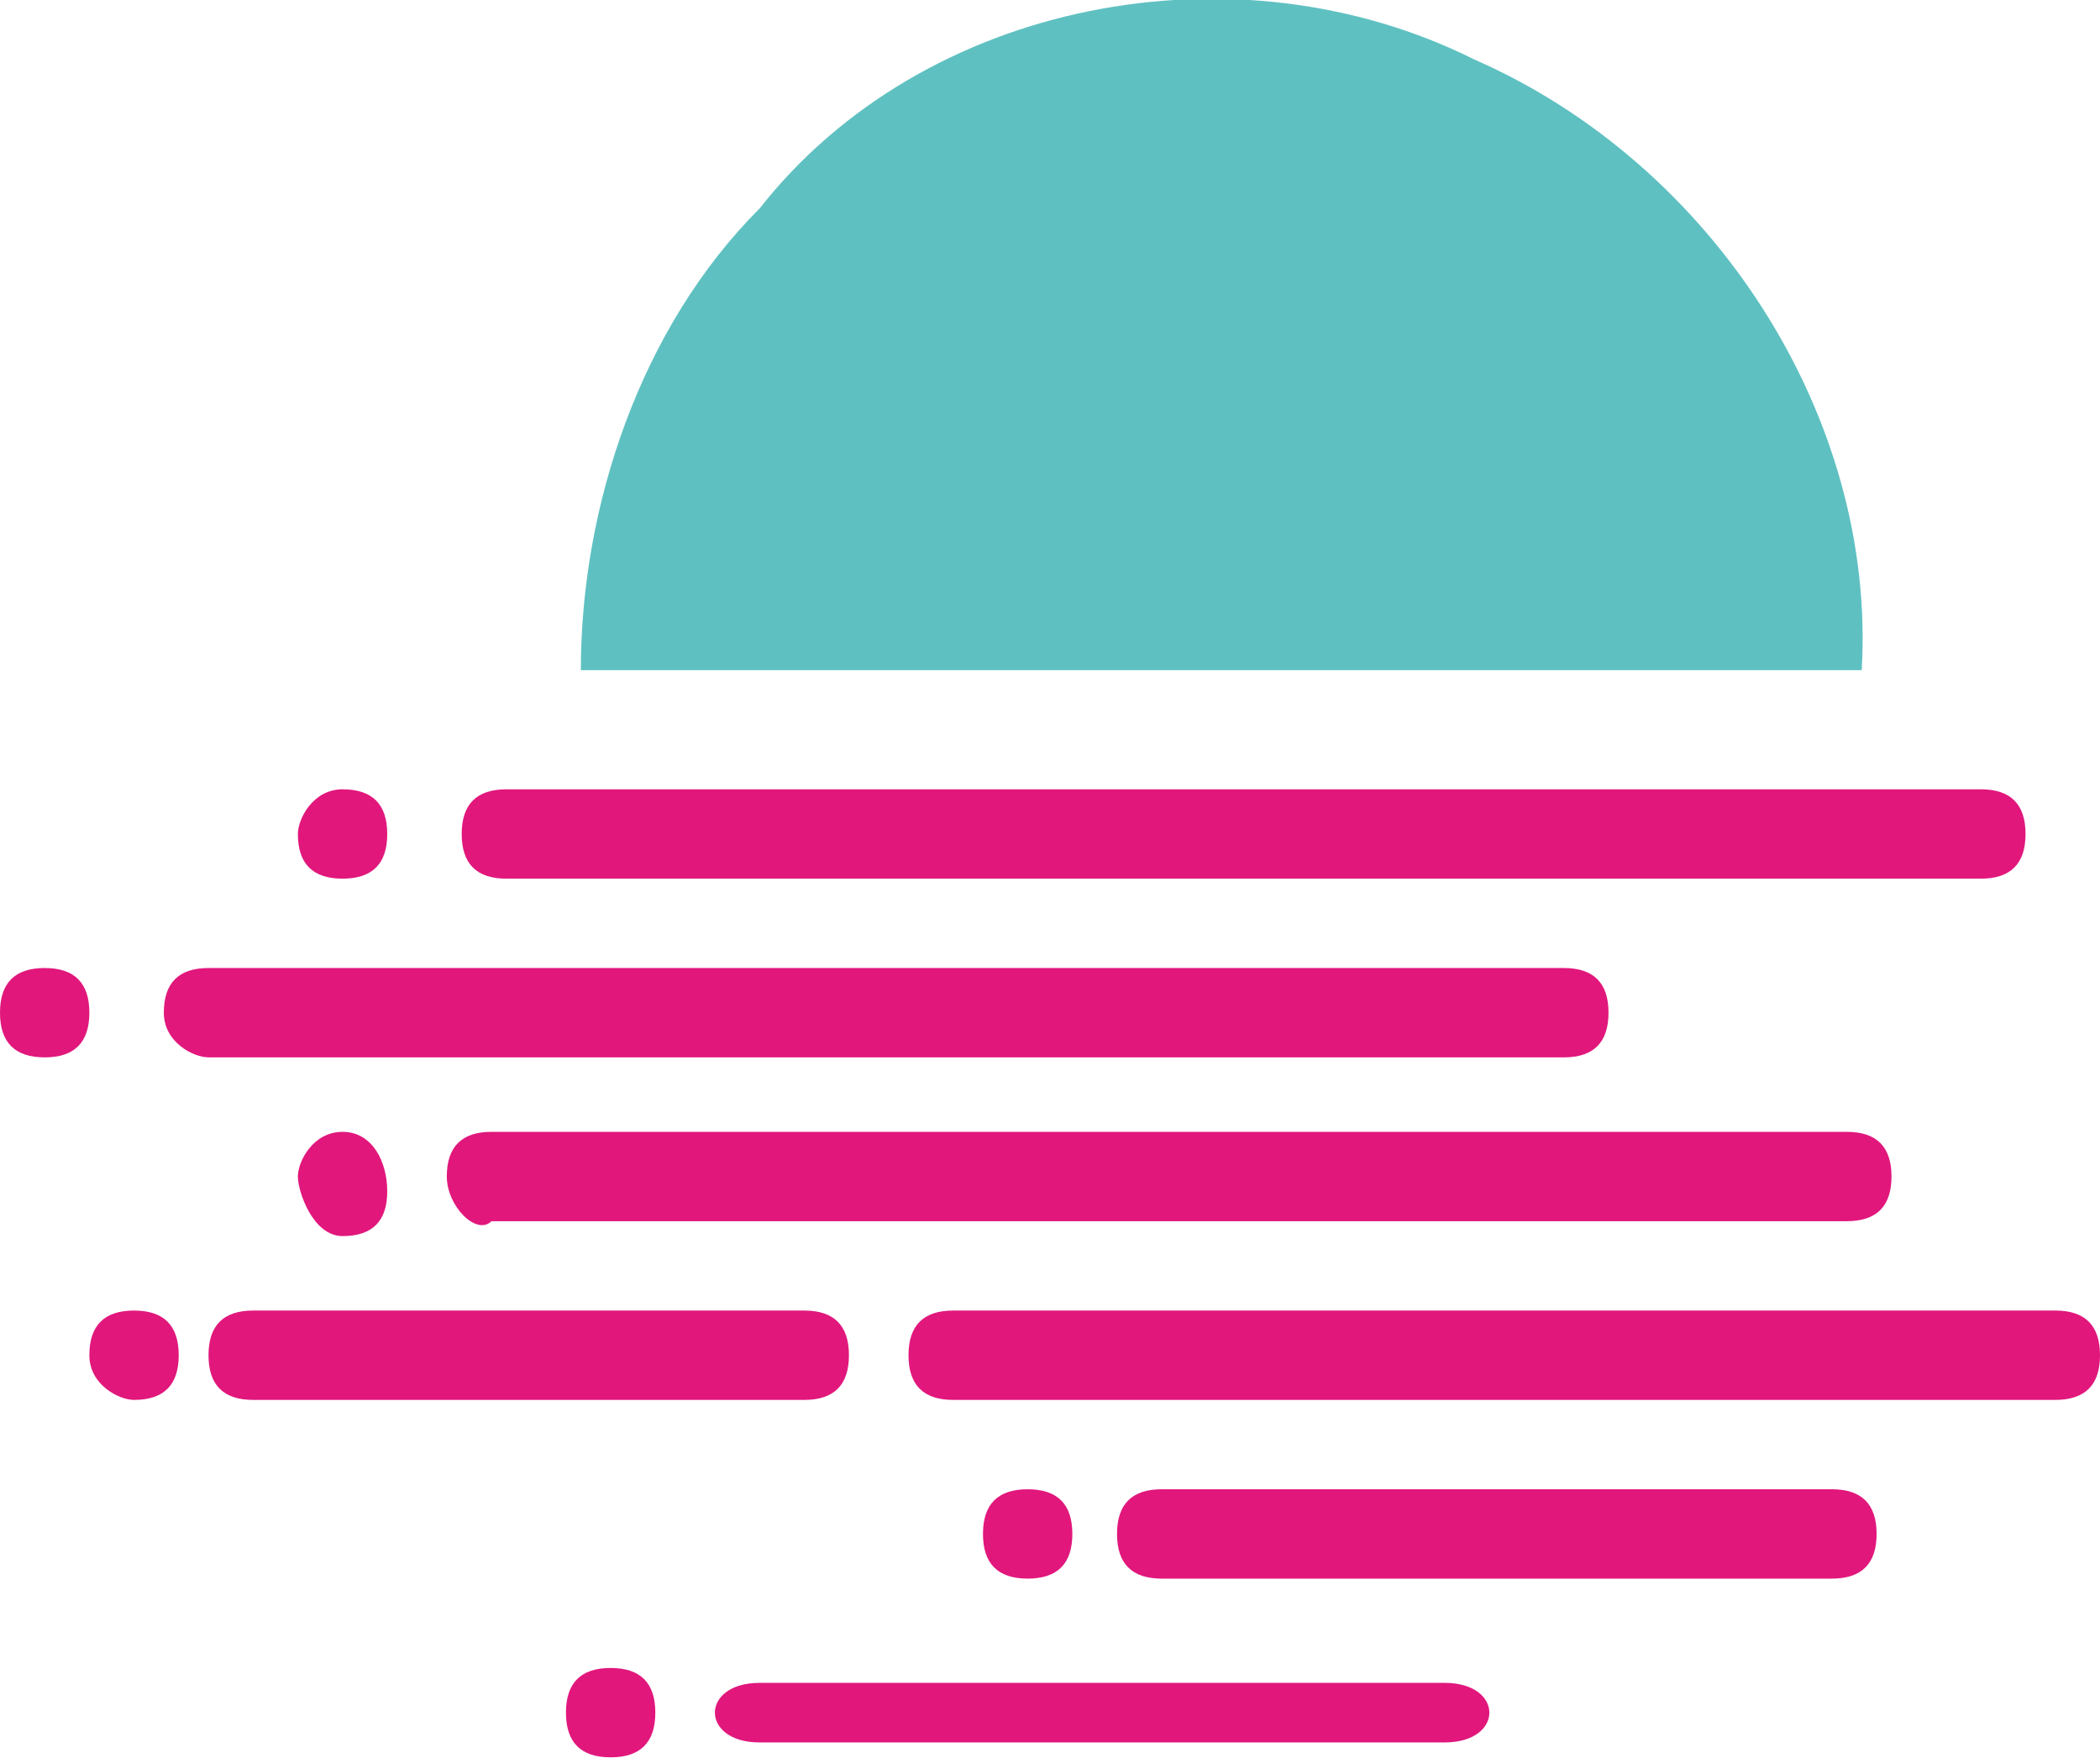
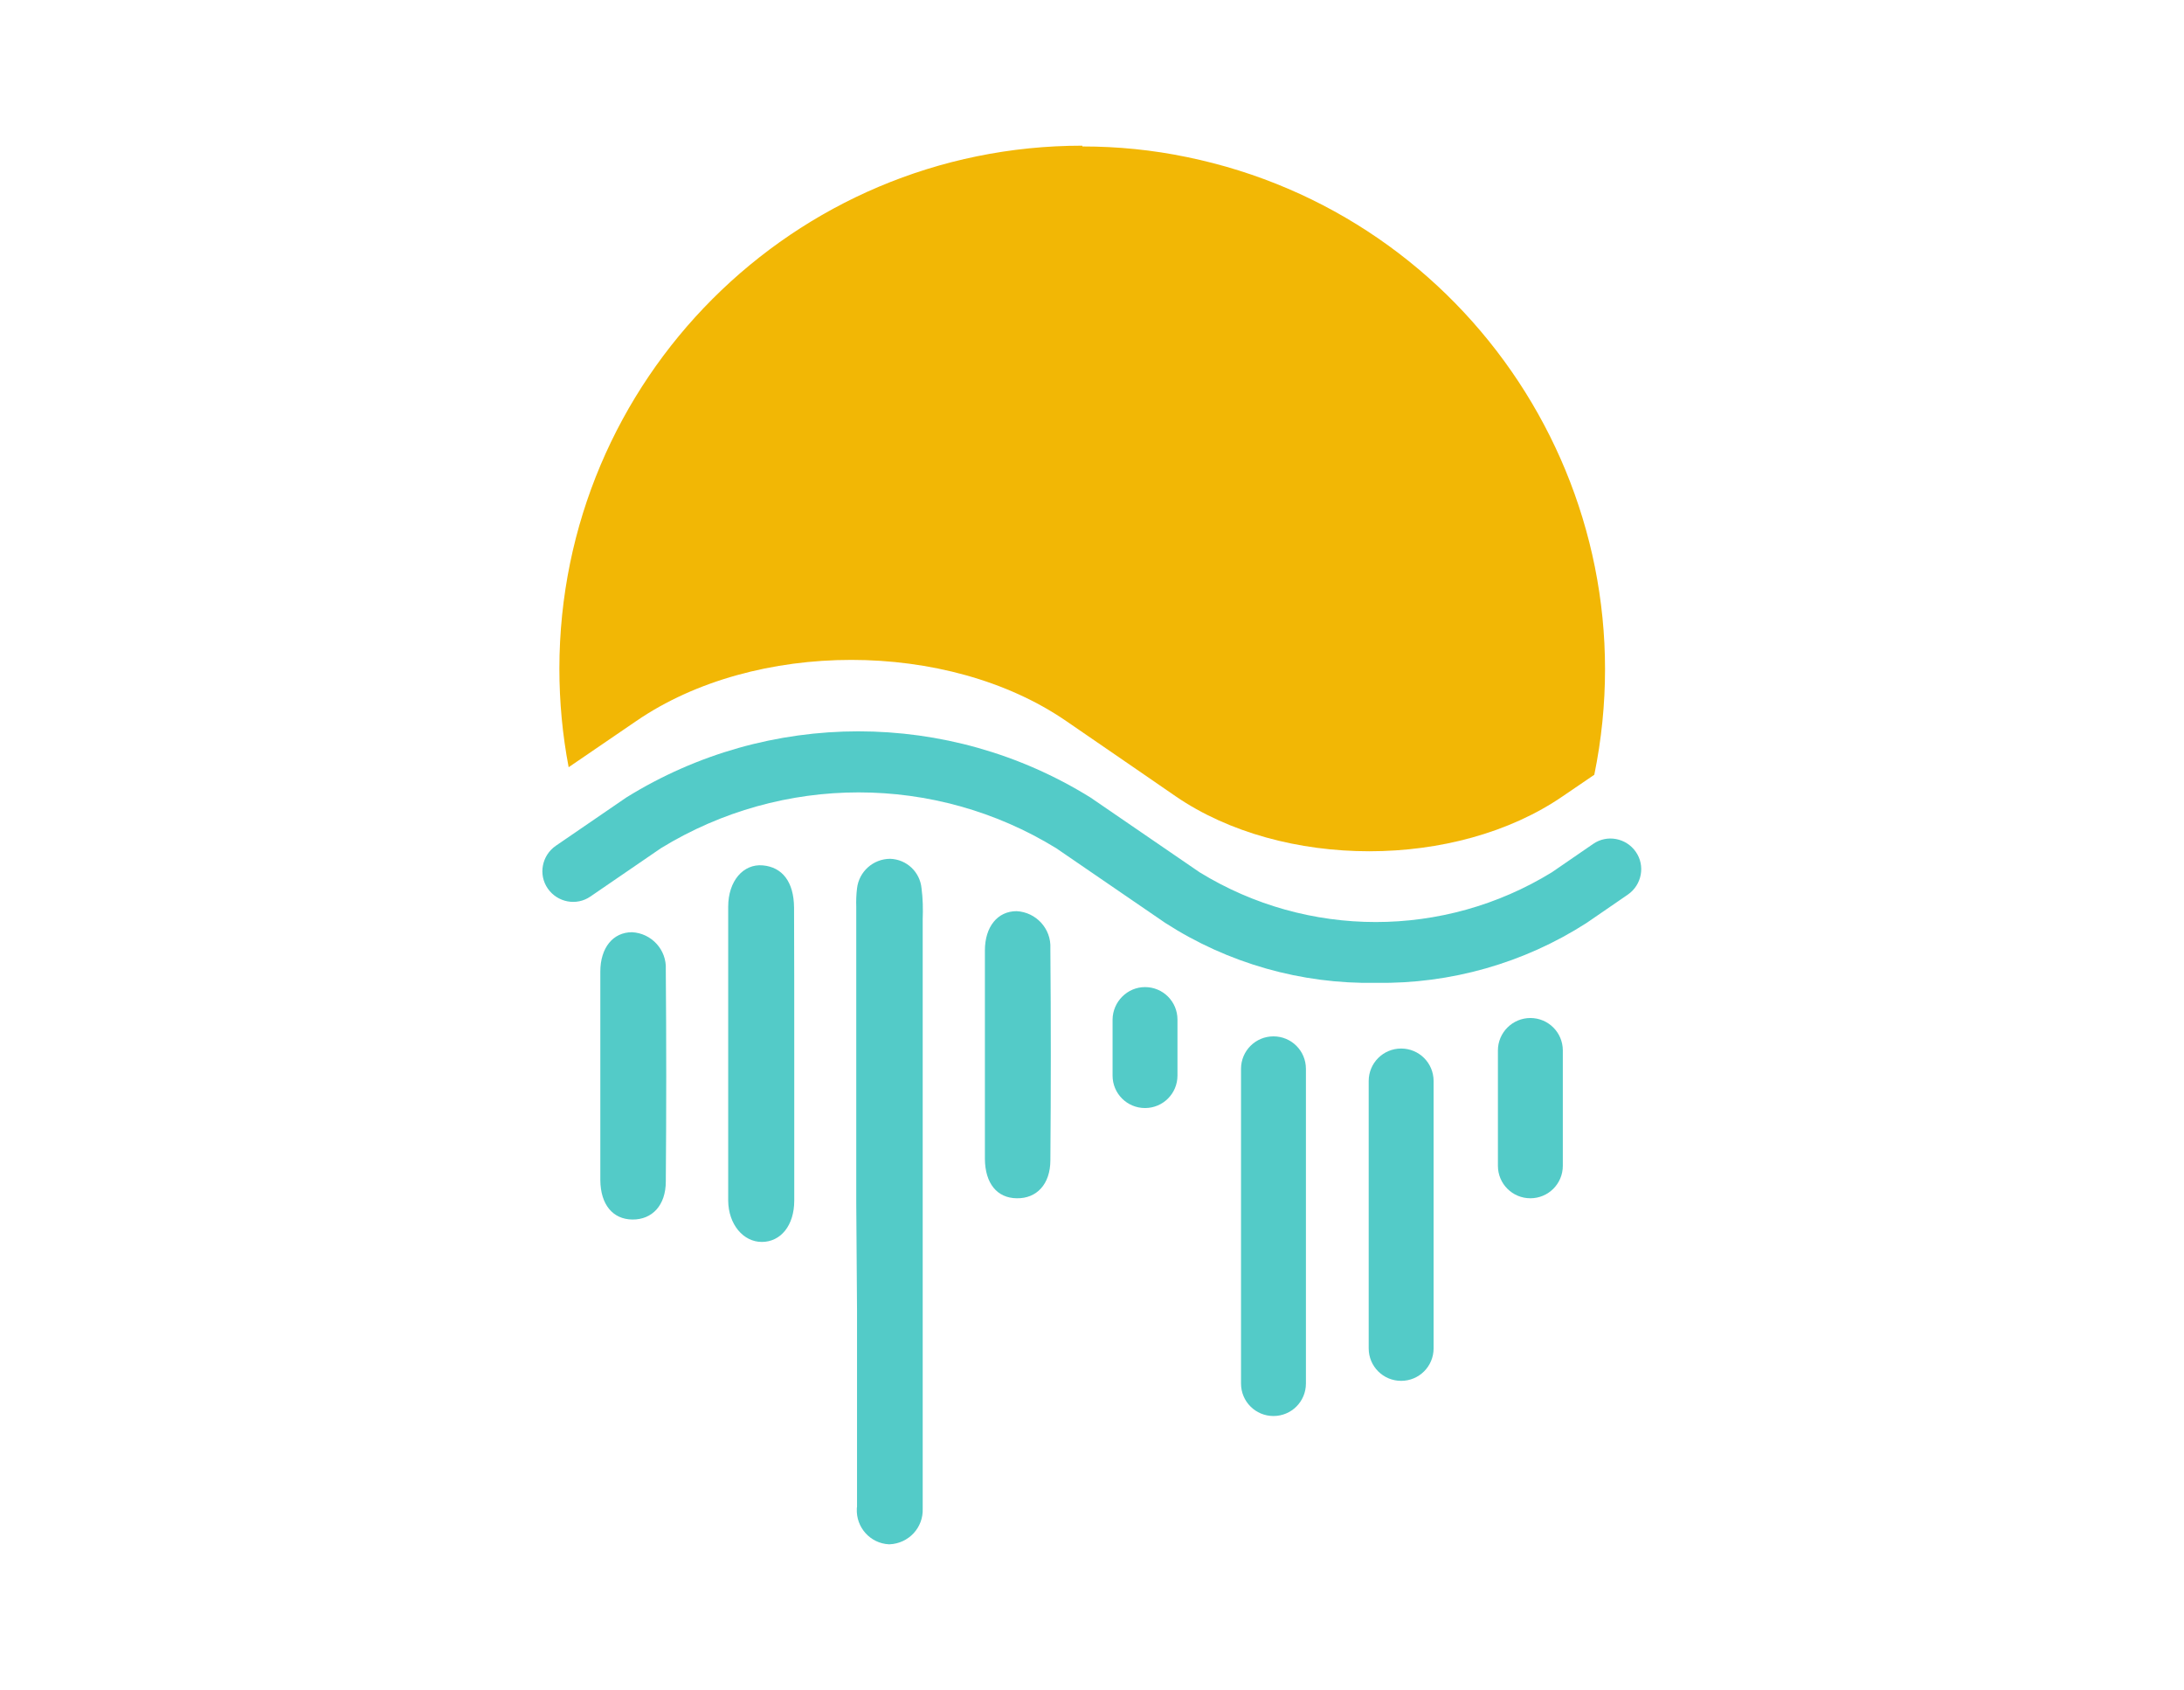
- <svg xmlns="http://www.w3.org/2000/svg" version="1.1" id="Layer_1" x="0px" y="0px" viewBox="0 0 14.1 11.8" style="enable-background:new 0 0 14.1 11.8;" xml:space="preserve" class="light">
+ <svg xmlns="http://www.w3.org/2000/svg" xmlns:xlink="http://www.w3.org/1999/xlink" version="1.0" id="katman_1" x="0px" y="0px" viewBox="0 0 1130.7 874.7" style="enable-background:new 0 0 1130.7 874.7;" xml:space="preserve">
  <style type="text/css">
- 	.st0{fill:#5FC0C1;}
- 	.st1{fill:#E1177C;}
+ 	.st0{clip-path:url(#SVGID_00000070110787717766277210000005938417369816824765_);fill:#F2B705;}
+ 	.st1{clip-path:url(#SVGID_00000070110787717766277210000005938417369816824765_);fill:#53CBC8;}
</style>
-   <path class="st0" d="M9.9,0.4c1.6,0.7,2.7,2.4,2.6,4.1c-2.9,0-5.8,0-8.6,0c0-1.1,0.4-2.3,1.2-3.1C6.2,0,8.3-0.4,9.9,0.4z" />
-   <path class="st1" d="M9.7,11.3c0.2,0,0.3,0.1,0.3,0.2c0,0.1-0.1,0.2-0.3,0.2H5.1c-0.2,0-0.3-0.1-0.3-0.2c0-0.1,0.1-0.2,0.3-0.2H9.7z  " />
-   <path class="st1" d="M4.1,11.8c0.2,0,0.3-0.1,0.3-0.3s-0.1-0.3-0.3-0.3c-0.2,0-0.3,0.1-0.3,0.3S3.9,11.8,4.1,11.8z" />
-   <path class="st1" d="M6.9,10.6c0.2,0,0.3-0.1,0.3-0.3S7.1,10,6.9,10s-0.3,0.1-0.3,0.3S6.7,10.6,6.9,10.6z" />
-   <path class="st1" d="M12.3,10c0.2,0,0.3,0.1,0.3,0.3c0,0.2-0.1,0.3-0.3,0.3H7.8c-0.2,0-0.3-0.1-0.3-0.3c0-0.2,0.1-0.3,0.3-0.3H12.3z  " />
-   <path class="st1" d="M0.9,9.4c0.2,0,0.3-0.1,0.3-0.3c0-0.2-0.1-0.3-0.3-0.3S0.6,8.9,0.6,9.1C0.6,9.3,0.8,9.4,0.9,9.4z" />
-   <path class="st1" d="M5.4,8.8c0.2,0,0.3,0.1,0.3,0.3c0,0.2-0.1,0.3-0.3,0.3H1.7c-0.2,0-0.3-0.1-0.3-0.3c0-0.2,0.1-0.3,0.3-0.3H5.4z" />
-   <path class="st1" d="M13.8,8.8c0.2,0,0.3,0.1,0.3,0.3c0,0.2-0.1,0.3-0.3,0.3H6.4c-0.2,0-0.3-0.1-0.3-0.3c0-0.2,0.1-0.3,0.3-0.3H13.8  z" />
-   <path class="st1" d="M12.4,7.6c0.2,0,0.3,0.1,0.3,0.3c0,0.2-0.1,0.3-0.3,0.3H3.3C3.2,8.3,3,8.1,3,7.9c0-0.2,0.1-0.3,0.3-0.3H12.4z" />
-   <path class="st1" d="M2.3,8.3c0.2,0,0.3-0.1,0.3-0.3S2.5,7.6,2.3,7.6S2,7.8,2,7.9S2.1,8.3,2.3,8.3z" />
-   <path class="st1" d="M10.5,6.5c0.2,0,0.3,0.1,0.3,0.3c0,0.2-0.1,0.3-0.3,0.3H1.4C1.3,7.1,1.1,7,1.1,6.8c0-0.2,0.1-0.3,0.3-0.3H10.5z  " />
-   <path class="st1" d="M0.3,7.1c0.2,0,0.3-0.1,0.3-0.3c0-0.2-0.1-0.3-0.3-0.3C0.1,6.5,0,6.6,0,6.8C0,7,0.1,7.1,0.3,7.1z" />
-   <path class="st1" d="M2.3,5.9c0.2,0,0.3-0.1,0.3-0.3c0-0.2-0.1-0.3-0.3-0.3S2,5.5,2,5.6C2,5.8,2.1,5.9,2.3,5.9z" />
-   <path class="st1" d="M13.3,5.3c0.2,0,0.3,0.1,0.3,0.3c0,0.2-0.1,0.3-0.3,0.3H3.4c-0.2,0-0.3-0.1-0.3-0.3c0-0.2,0.1-0.3,0.3-0.3H13.3  z" />
+   <g>
+     <defs>
+       <rect id="SVGID_1_" x="190.3" y="62.3" width="750" height="750" />
+     </defs>
+     <clipPath id="SVGID_00000143594202162686966510000014059526069895286686_">
+       <use xlink:href="#SVGID_1_" style="overflow:visible;" />
+     </clipPath>
+     <path style="clip-path:url(#SVGID_00000143594202162686966510000014059526069895286686_);fill:#F2B705;" d="M560.3,75.4   c-149.5,0-270.6,121.2-270.7,270.7c0,17.1,1.6,34.2,4.8,51l35-23.9c61.5-42.2,161.2-42.2,222.6,0l36.7,25.2l19.9,13.7   c55.4,38,145.2,38,200.5,0l16.3-11.1c30-146.5-64.4-289.6-210.9-319.7c-17.8-3.7-35.9-5.5-54.1-5.5L560.3,75.4z" />
+     <path style="clip-path:url(#SVGID_00000143594202162686966510000014059526069895286686_);fill:#53CBC8;" d="M712.4,508.7   c-38.7,0.7-76.7-10.1-109.1-31l-56.5-38.7c-62.7-38.5-141.8-38.5-204.6,0l-36.5,25c-7.2,5-17.1,3.1-22.1-4.1   c-5-7.2-3.1-17.1,4.1-22.1l36.5-25c73.6-45.7,166.8-45.7,240.4,0l56.5,38.7c55.9,34.3,126.4,34.3,182.3,0l21.4-14.7   c7.2-5,17.1-3.1,22.1,4.1c5,7.2,3.1,17.1-4.1,22.1l-21.4,14.7C789,498.5,751,509.3,712.4,508.7" />
+     <path style="clip-path:url(#SVGID_00000143594202162686966510000014059526069895286686_);fill:#53CBC8;" d="M443.3,622.4V469.4   c-0.1-3.2,0-6.4,0.4-9.6c1-8.7,8.4-15.3,17.2-15.3c8.5,0.3,15.4,6.8,16.2,15.3c0.7,5.3,0.8,10.7,0.6,16v305   c0.4,9.9-7.3,18.1-17.2,18.5c-0.1,0-0.2,0-0.3,0c-9.7-0.5-17.1-8.8-16.6-18.5c0-0.3,0-0.6,0.1-0.8V678.2L443.3,622.4z" />
+     <path style="clip-path:url(#SVGID_00000143594202162686966510000014059526069895286686_);fill:#53CBC8;" d="M411.2,545.4v76   c0,13-7.1,21.4-16.8,21.4c-9.6,0-17.3-9.1-17.4-21.4V469.3c0-13.3,7.8-22.3,17.9-21.4c10.1,0.9,16.1,8.5,16.2,21.9   C411.2,494.7,411.2,520,411.2,545.4" />
+     <path style="clip-path:url(#SVGID_00000143594202162686966510000014059526069895286686_);fill:#53CBC8;" d="M509.9,545.3v-53.3   c0-12.4,6.6-20.4,16.4-20.4c10.1,0.5,18,9.1,17.5,19.2c0,0.2,0,0.5,0,0.7c0.3,36.3,0.3,72.6,0,109c0,12.4-7.1,19.9-17.4,19.7   c-10.2-0.1-16.4-7.7-16.5-20.4L509.9,545.3L509.9,545.3z" />
+     <path style="clip-path:url(#SVGID_00000143594202162686966510000014059526069895286686_);fill:#53CBC8;" d="M310.8,556.3v-53.4   c0-12.4,6.6-20.4,16.4-20.4c10.1,0.5,18,9.1,17.5,19.2c0,0.2,0,0.5,0,0.7c0.3,36.4,0.3,72.7,0,109.1c0,12.4-7.1,19.8-17.3,19.7   c-10.1-0.1-16.5-7.7-16.6-20.4L310.8,556.3L310.8,556.3z" />
+     <path style="clip-path:url(#SVGID_00000143594202162686966510000014059526069895286686_);fill:#53CBC8;" d="M592.8,510.9   L592.8,510.9c9.3,0,16.8,7.5,16.8,16.8v29c0,9.3-7.5,16.8-16.8,16.8s-16.8-7.5-16.8-16.8v-29C576.1,518.5,583.6,510.9,592.8,510.9" />
+     <path style="clip-path:url(#SVGID_00000143594202162686966510000014059526069895286686_);fill:#53CBC8;" d="M659.3,536.4   L659.3,536.4c9.3,0,16.8,7.5,16.8,16.8v162.9c0,9.3-7.5,16.8-16.8,16.8s-16.8-7.5-16.8-16.8V553.2   C642.5,543.9,650,536.4,659.3,536.4" />
+     <path style="clip-path:url(#SVGID_00000143594202162686966510000014059526069895286686_);fill:#53CBC8;" d="M725.4,542.7   L725.4,542.7c9.3,0,16.8,7.5,16.8,16.8v138.4c0,9.3-7.5,16.8-16.8,16.8c-9.3,0-16.8-7.5-16.8-16.8V559.5   C708.6,550.2,716.1,542.7,725.4,542.7" />
+     <path style="clip-path:url(#SVGID_00000143594202162686966510000014059526069895286686_);fill:#53CBC8;" d="M792.3,526.9   L792.3,526.9c9.3,0,16.8,7.5,16.8,16.8v59.7c0,9.3-7.5,16.8-16.8,16.8c-9.3,0-16.8-7.5-16.8-16.8v-59.7   C775.5,534.4,783.1,526.9,792.3,526.9" />
+   </g>
</svg>
